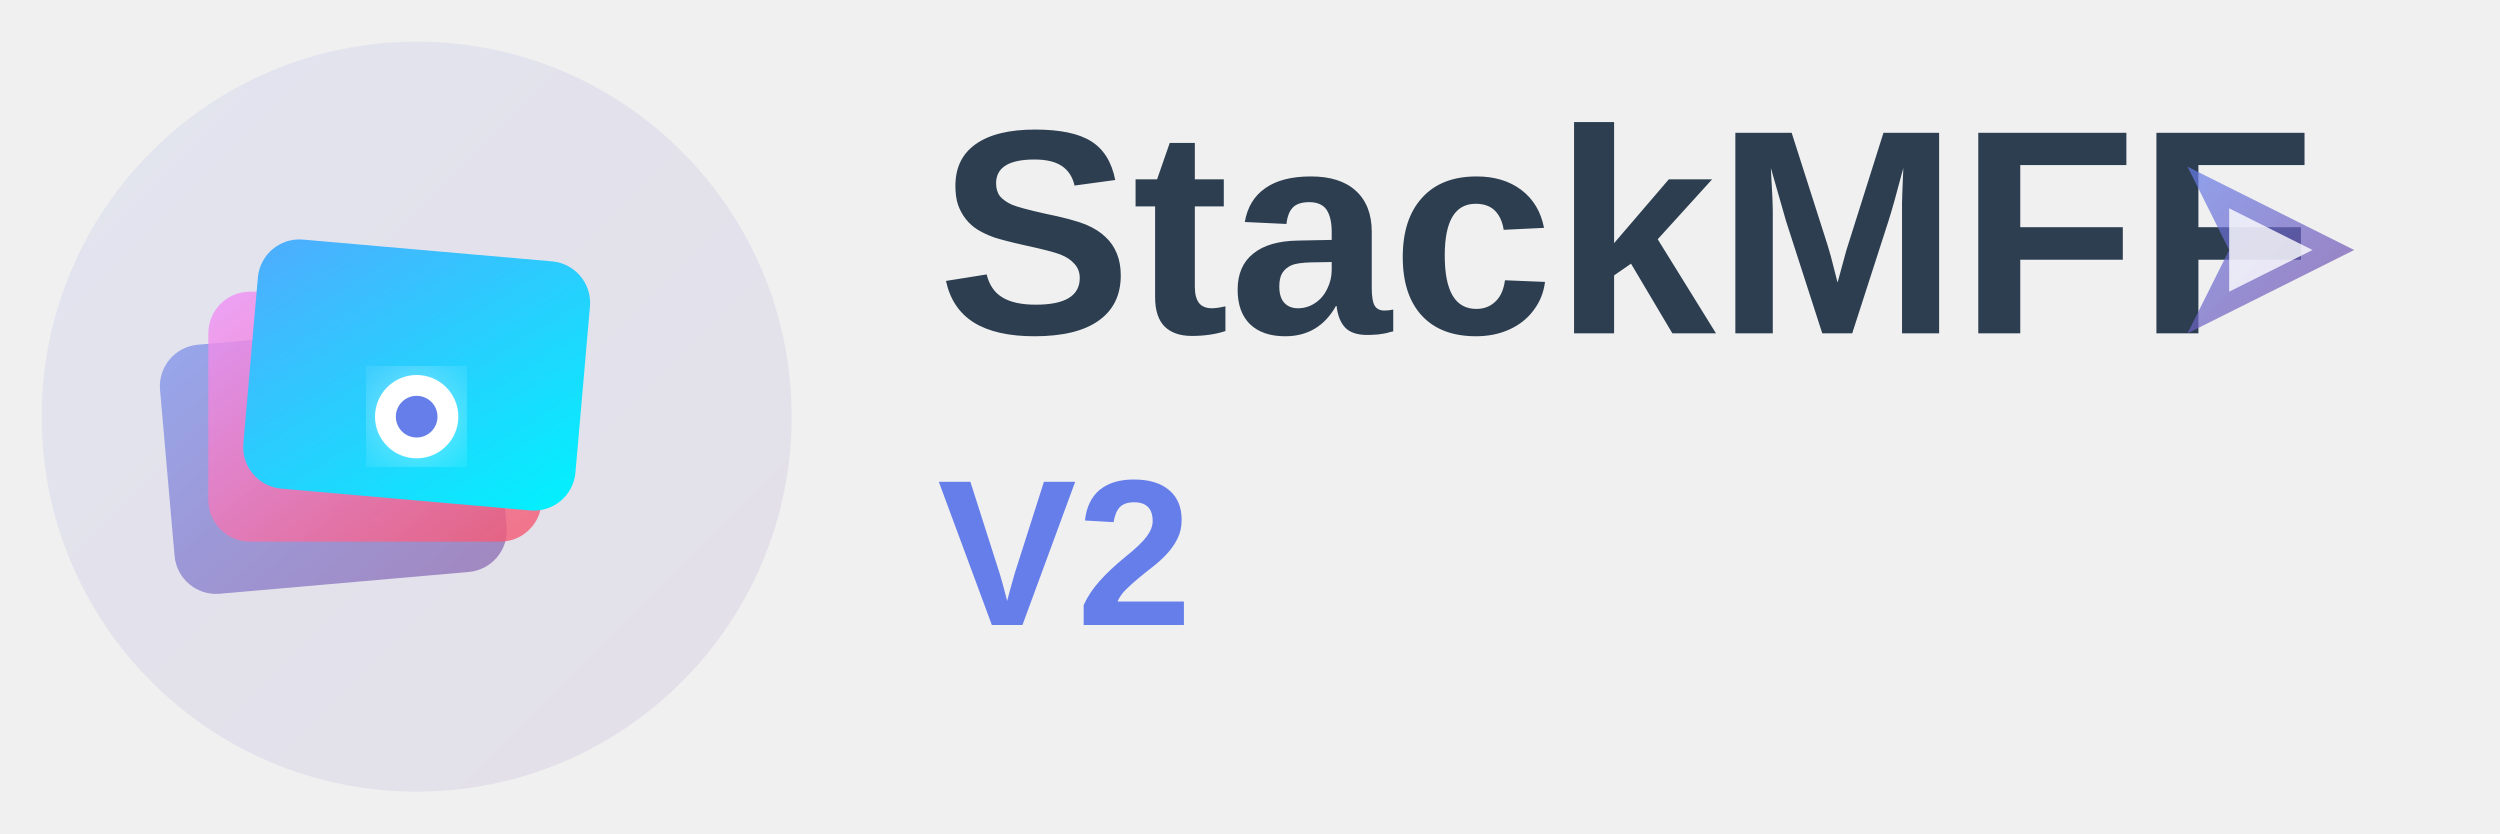
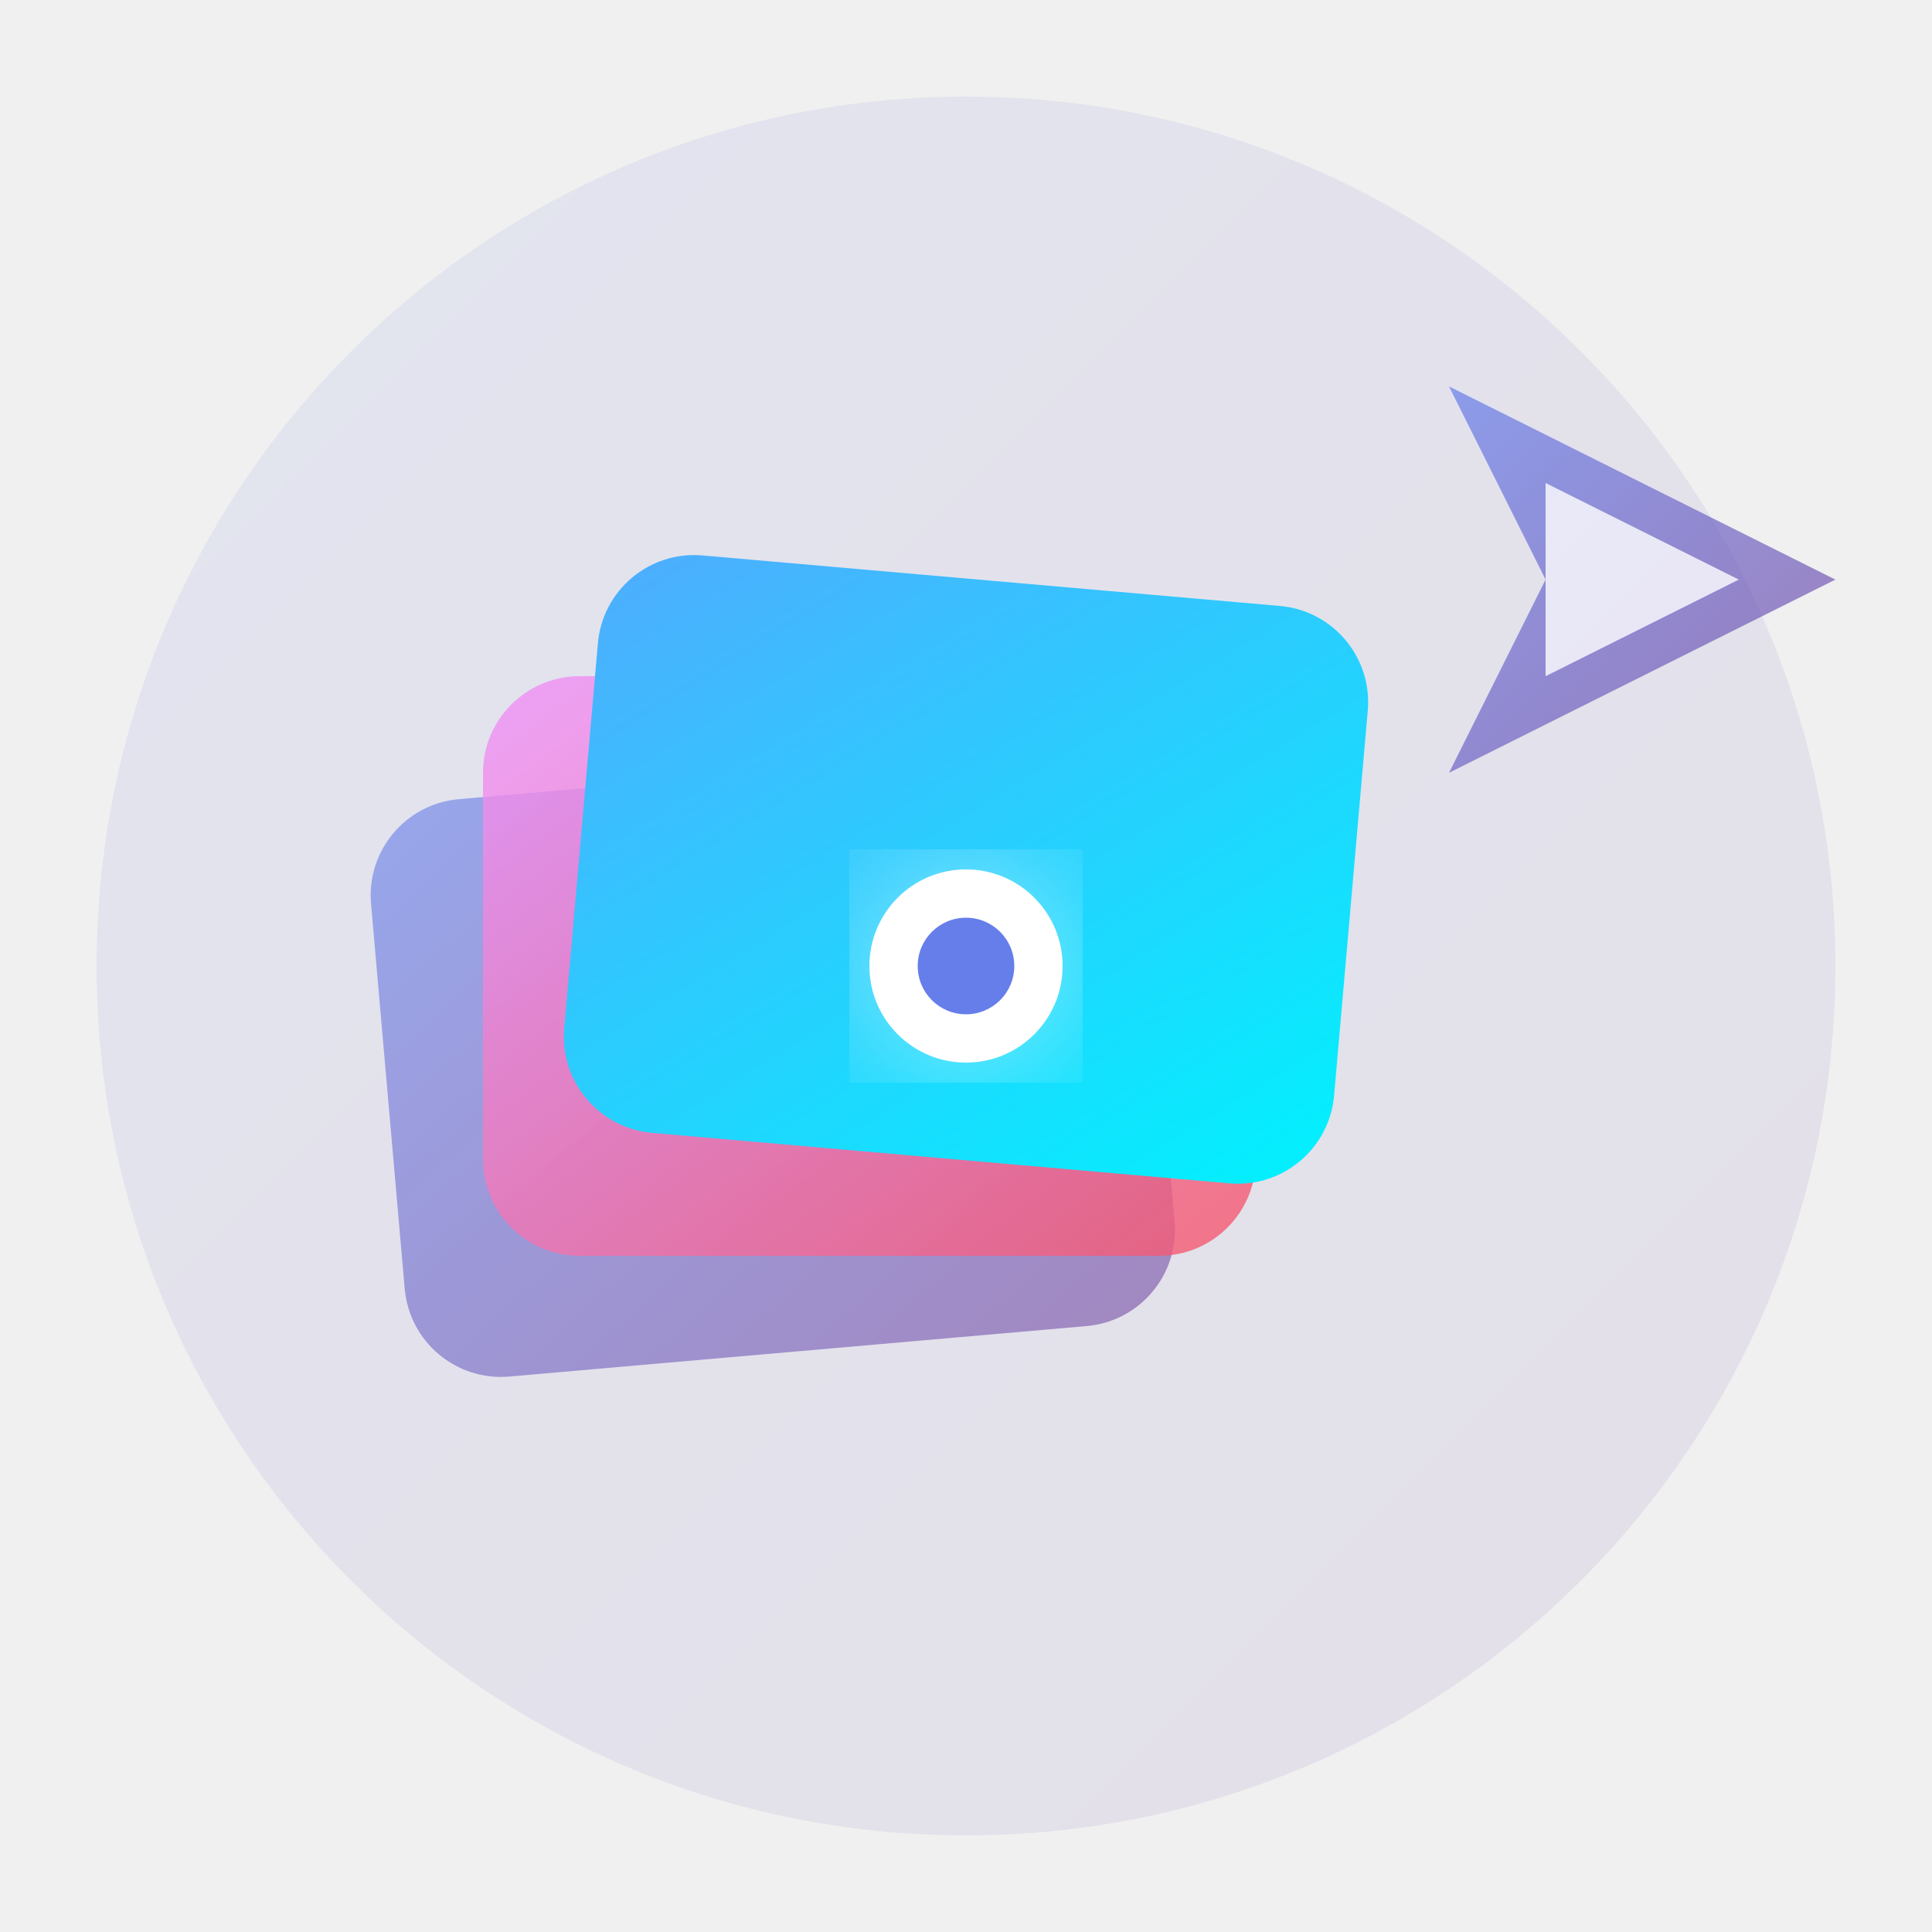
- <svg xmlns="http://www.w3.org/2000/svg" width="120" height="40" viewBox="0 0 120 40">
+ <svg xmlns="http://www.w3.org/2000/svg" width="40" height="40" viewBox="0 0 40 40">
  <defs>
    <linearGradient id="gradient1" x1="0%" y1="0%" x2="100%" y2="100%">
      <stop offset="0%" style="stop-color:#667eea;stop-opacity:1" />
      <stop offset="100%" style="stop-color:#764ba2;stop-opacity:1" />
    </linearGradient>
    <linearGradient id="gradient2" x1="0%" y1="0%" x2="100%" y2="100%">
      <stop offset="0%" style="stop-color:#f093fb;stop-opacity:1" />
      <stop offset="100%" style="stop-color:#f5576c;stop-opacity:1" />
    </linearGradient>
    <linearGradient id="gradient3" x1="0%" y1="0%" x2="100%" y2="100%">
      <stop offset="0%" style="stop-color:#4facfe;stop-opacity:1" />
      <stop offset="100%" style="stop-color:#00f2fe;stop-opacity:1" />
    </linearGradient>
    <filter id="glow">
      <feGaussianBlur stdDeviation="2" result="coloredBlur" />
      <feMerge>
        <feMergeNode in="coloredBlur" />
        <feMergeNode in="SourceGraphic" />
      </feMerge>
    </filter>
  </defs>
  <circle cx="20" cy="20" r="18" fill="url(#gradient1)" opacity="0.1" />
  <g transform="translate(8, 12)">
    <rect x="0" y="4" width="16" height="12" rx="2" fill="url(#gradient1)" opacity="0.6" transform="rotate(-5 8 10)" />
    <rect x="2" y="2" width="16" height="12" rx="2" fill="url(#gradient2)" opacity="0.8" transform="rotate(0 10 8)" />
    <rect x="4" y="0" width="16" height="12" rx="2" fill="url(#gradient3)" opacity="1" transform="rotate(5 12 6)" />
    <circle cx="12" cy="8" r="2" fill="#ffffff" filter="url(#glow)" />
    <circle cx="12" cy="8" r="1" fill="#667eea" />
  </g>
-   <text x="45" y="16" font-family="Arial, sans-serif" font-size="14" font-weight="bold" fill="#2c3e50">
-     StackMFF
-   </text>
-   <text x="45" y="30" font-family="Arial, sans-serif" font-size="10" font-weight="600" fill="#667eea">
-     V2
-   </text>
-   <g transform="translate(105, 8)">
+   <g transform="translate(30, 8)">
    <polygon points="0,0 8,4 0,8 2,4" fill="url(#gradient1)" opacity="0.7" />
    <polygon points="2,2 6,4 2,6" fill="#ffffff" opacity="0.8" />
  </g>
</svg>
